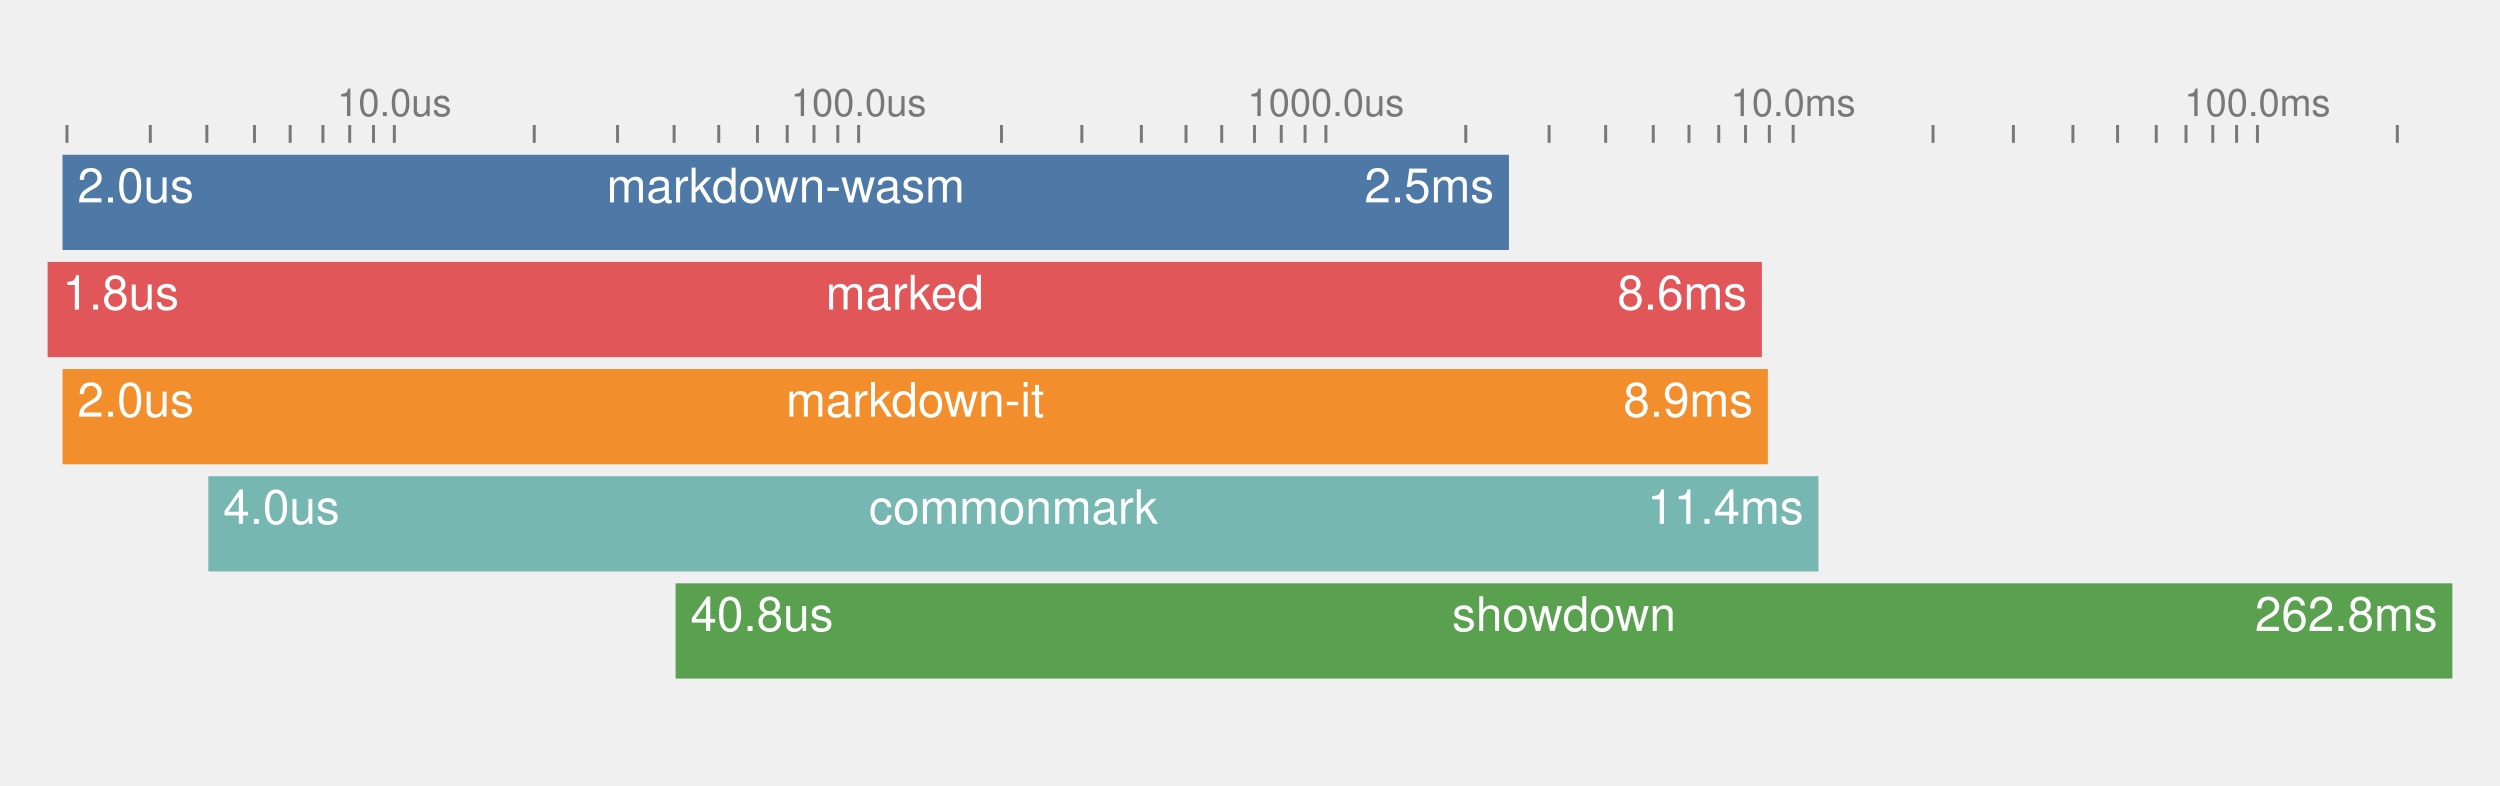
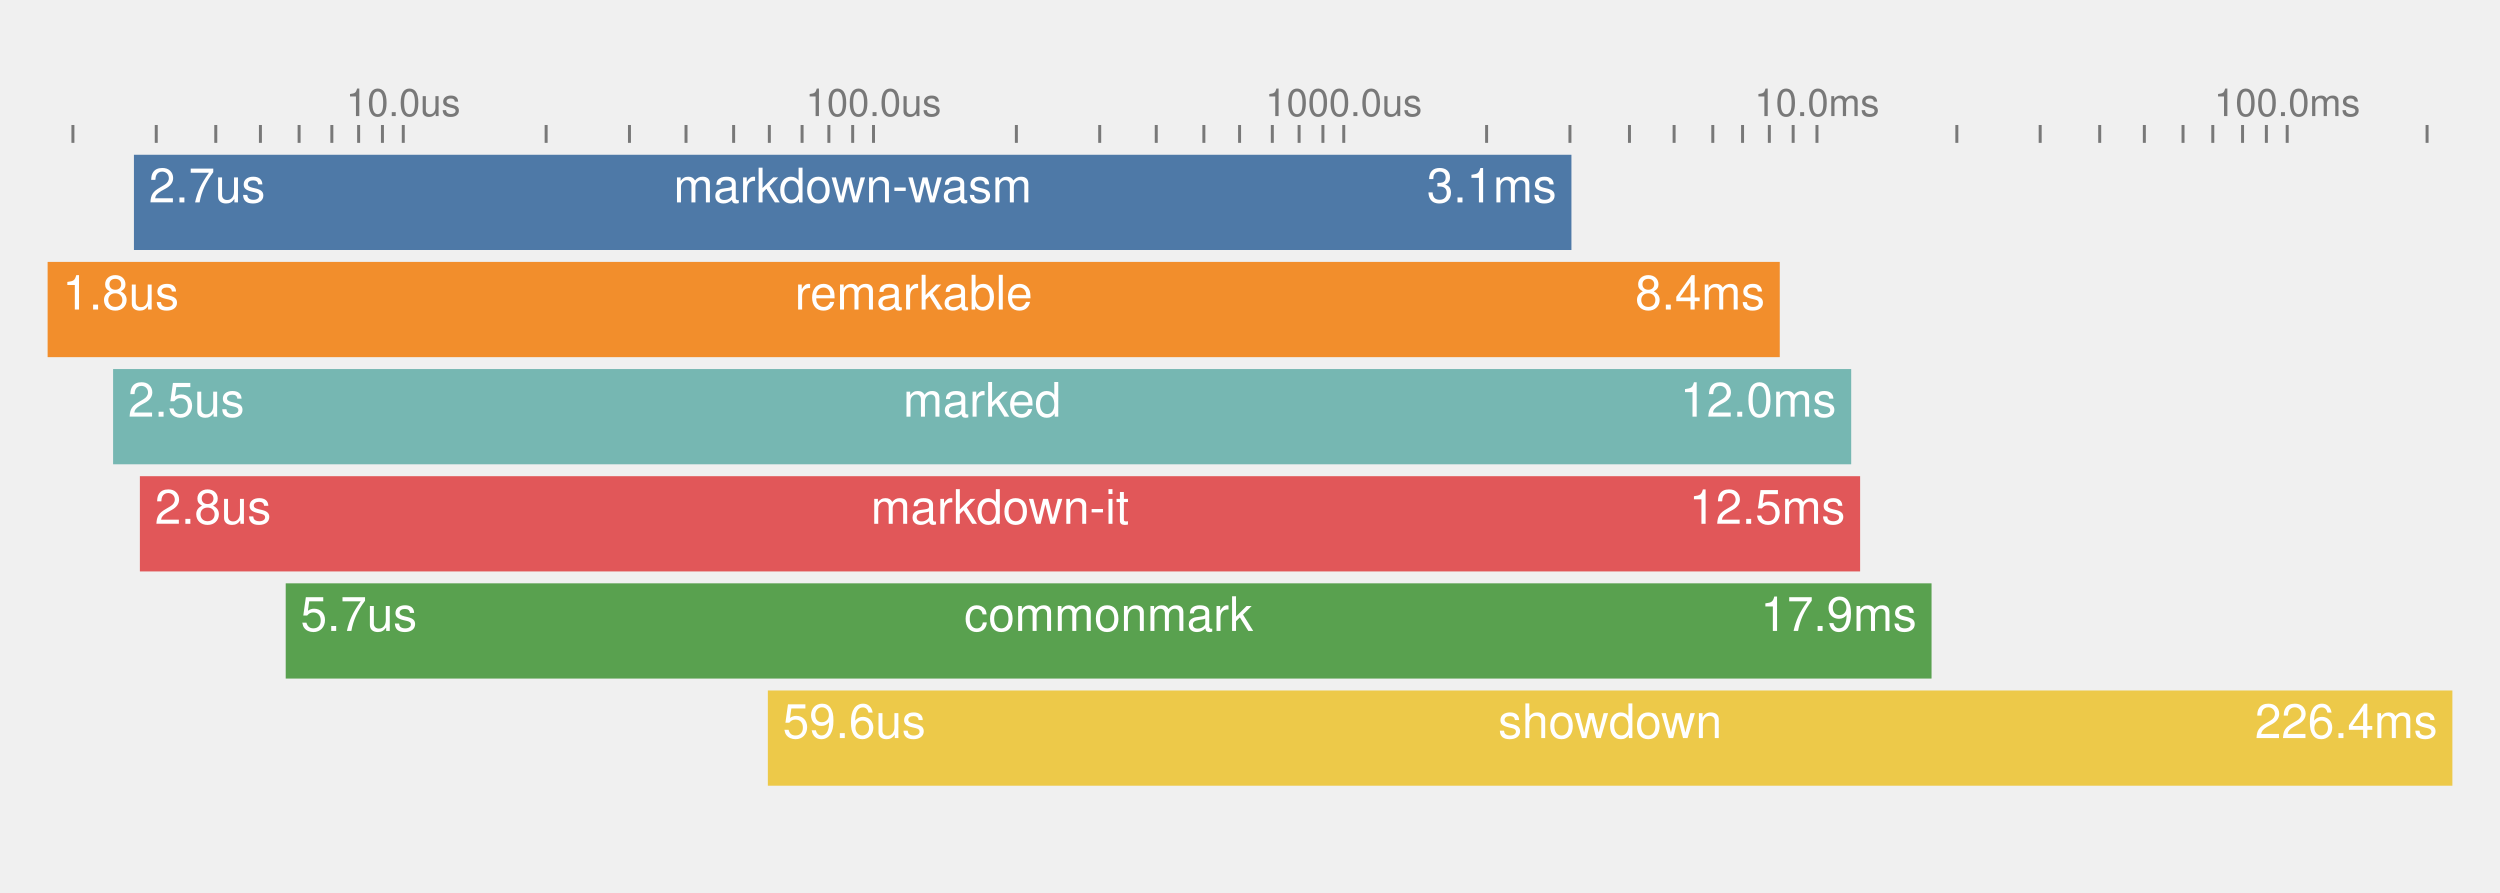
- <svg xmlns="http://www.w3.org/2000/svg" width="840" height="264" font-family="-apple-system,BlinkMacSystemFont,&quot;Segoe UI&quot;,Helvetica,Arial,sans-serif" font-size="16">
-   <path fill="#4e79a7" d="M21 52h486v32H21z" />
-   <path fill="#e15759" d="M16 88h576v32H16z" />
-   <path fill="#f28e2c" d="M21 124h573v32H21z" />
-   <path fill="#76b7b2" d="M70 160h541v32H70z" />
-   <path fill="#59a14f" d="M227 196h597v32H227z" />
+ <svg xmlns="http://www.w3.org/2000/svg" width="840" height="300" font-family="-apple-system,BlinkMacSystemFont,&quot;Segoe UI&quot;,Helvetica,Arial,sans-serif" font-size="16">
+   <path fill="#4e79a7" d="M45 52h483v32H45z" />
+   <path fill="#f28e2c" d="M16 88h582v32H16z" />
+   <path fill="#76b7b2" d="M38 124h584v32H38z" />
+   <path fill="#e15759" d="M47 160h578v32H47z" />
+   <path fill="#59a14f" d="M96 196h553v32H96z" />
+   <path fill="#edc949" d="M258 232h566v32H258z" />
  <g fill="#fff" font-weight="500" text-anchor="middle">
-     <text x="264" y="68" alignment-baseline="central">markdown-wasm</text>
-     <text x="304" y="104" alignment-baseline="central">marked</text>
-     <text x="307.5" y="140" alignment-baseline="central">markdown-it</text>
-     <text x="340.5" y="176" alignment-baseline="central">commonmark</text>
-     <text x="525.5" y="212" alignment-baseline="central">showdown</text>
+     <text x="286.5" y="68" alignment-baseline="central">markdown-wasm</text>
+     <text x="307" y="104" alignment-baseline="central">remarkable</text>
+     <text x="330" y="140" alignment-baseline="central">marked</text>
+     <text x="336" y="176" alignment-baseline="central">markdown-it</text>
+     <text x="372.5" y="212" alignment-baseline="central">commonmark</text>
+     <text x="541" y="248" alignment-baseline="central">showdown</text>
  </g>
  <g fill="#fff" font-weight="500">
-     <text x="21" y="68" alignment-baseline="central" dx="5">2.0us</text>
+     <text x="45" y="68" alignment-baseline="central" dx="5">2.7us</text>
    <text x="16" y="104" alignment-baseline="central" dx="5">1.8us</text>
-     <text x="21" y="140" alignment-baseline="central" dx="5">2.0us</text>
-     <text x="70" y="176" alignment-baseline="central" dx="5">4.0us</text>
-     <text x="227" y="212" alignment-baseline="central" dx="5">40.8us</text>
+     <text x="38" y="140" alignment-baseline="central" dx="5">2.5us</text>
+     <text x="47" y="176" alignment-baseline="central" dx="5">2.8us</text>
+     <text x="96" y="212" alignment-baseline="central" dx="5">5.7us</text>
+     <text x="258" y="248" alignment-baseline="central" dx="5">59.6us</text>
  </g>
  <g fill="#fff" font-weight="500" text-anchor="end">
-     <text x="507" y="68" alignment-baseline="central" dx="-5">2.5ms</text>
-     <text x="592" y="104" alignment-baseline="central" dx="-5">8.6ms</text>
-     <text x="594" y="140" alignment-baseline="central" dx="-5">8.9ms</text>
-     <text x="611" y="176" alignment-baseline="central" dx="-5">11.4ms</text>
-     <text x="824" y="212" alignment-baseline="central" dx="-5">262.8ms</text>
+     <text x="528" y="68" alignment-baseline="central" dx="-5">3.1ms</text>
+     <text x="598" y="104" alignment-baseline="central" dx="-5">8.4ms</text>
+     <text x="622" y="140" alignment-baseline="central" dx="-5">12.0ms</text>
+     <text x="625" y="176" alignment-baseline="central" dx="-5">12.5ms</text>
+     <text x="649" y="212" alignment-baseline="central" dx="-5">17.9ms</text>
+     <text x="824" y="248" alignment-baseline="central" dx="-5">226.4ms</text>
  </g>
  <g fill="none" font-size="12.8" text-anchor="middle" opacity=".5">
-     <path stroke="currentColor" d="M22.5 48v-6M50.5 48v-6M69.5 48v-6M85.5 48v-6M97.5 48v-6M108.5 48v-6M117.5 48v-6M125.5 48v-6" />
+     <path stroke="currentColor" d="M24.5 48v-6M52.5 48v-6M72.5 48v-6M87.5 48v-6M100.5 48v-6M111.5 48v-6M120.5 48v-6M128.5 48v-6" />
    <g class="tick">
-       <path stroke="currentColor" d="M132.5 48v-6" />
-       <text fill="currentColor" y="-9" dy="0em" transform="translate(132.5 48)">10.0us</text>
+       <path stroke="currentColor" d="M135.5 48v-6" />
+       <text fill="currentColor" y="-9" dy="0em" transform="translate(135.5 48)">10.0us</text>
    </g>
-     <path stroke="currentColor" d="M179.5 48v-6M207.5 48v-6M226.5 48v-6M241.5 48v-6M254.5 48v-6M264.5 48v-6M273.5 48v-6M281.5 48v-6" />
+     <path stroke="currentColor" d="M183.5 48v-6M211.5 48v-6M230.5 48v-6M246.5 48v-6M258.5 48v-6M269.5 48v-6M278.5 48v-6M286.5 48v-6" />
    <g class="tick">
-       <path stroke="currentColor" d="M288.5 48v-6" />
-       <text fill="currentColor" y="-9" dy="0em" transform="translate(288.5 48)">100.0us</text>
+       <path stroke="currentColor" d="M293.5 48v-6" />
+       <text fill="currentColor" y="-9" dy="0em" transform="translate(293.5 48)">100.0us</text>
    </g>
-     <path stroke="currentColor" d="M336.5 48v-6M363.5 48v-6M383.5 48v-6M398.5 48v-6M410.5 48v-6M421.5 48v-6M430.5 48v-6M438.5 48v-6" />
+     <path stroke="currentColor" d="M341.5 48v-6M369.5 48v-6M388.5 48v-6M404.5 48v-6M416.5 48v-6M427.5 48v-6M436.5 48v-6M444.5 48v-6" />
    <g class="tick">
-       <path stroke="currentColor" d="M445.5 48v-6" />
-       <text fill="currentColor" y="-9" dy="0em" transform="translate(445.5 48)">1000.0us</text>
+       <path stroke="currentColor" d="M451.5 48v-6" />
+       <text fill="currentColor" y="-9" dy="0em" transform="translate(451.5 48)">1000.0us</text>
    </g>
-     <path stroke="currentColor" d="M492.5 48v-6M520.5 48v-6M539.5 48v-6M555.5 48v-6M567.5 48v-6M577.5 48v-6M586.5 48v-6M594.5 48v-6" />
+     <path stroke="currentColor" d="M499.5 48v-6M527.5 48v-6M547.5 48v-6M562.5 48v-6M575.5 48v-6M585.5 48v-6M594.5 48v-6M602.5 48v-6" />
    <g class="tick">
-       <path stroke="currentColor" d="M602.5 48v-6" />
-       <text fill="currentColor" y="-9" dy="0em" transform="translate(602.5 48)">10.0ms</text>
+       <path stroke="currentColor" d="M610.5 48v-6" />
+       <text fill="currentColor" y="-9" dy="0em" transform="translate(610.5 48)">10.0ms</text>
    </g>
-     <path stroke="currentColor" d="M649.5 48v-6M676.5 48v-6M696.5 48v-6M711.5 48v-6M724.5 48v-6M734.5 48v-6M743.5 48v-6M751.5 48v-6" />
+     <path stroke="currentColor" d="M657.5 48v-6M685.5 48v-6M705.5 48v-6M720.5 48v-6M733.5 48v-6M743.5 48v-6M753.5 48v-6M761.5 48v-6" />
    <g class="tick">
-       <path stroke="currentColor" d="M758.5 48v-6" />
-       <text fill="currentColor" y="-9" dy="0em" transform="translate(758.5 48)">100.0ms</text>
+       <path stroke="currentColor" d="M768.5 48v-6" />
+       <text fill="currentColor" y="-9" dy="0em" transform="translate(768.5 48)">100.0ms</text>
    </g>
-     <path stroke="currentColor" d="M805.5 48v-6" />
+     <path stroke="currentColor" d="M815.5 48v-6" />
  </g>
</svg>
